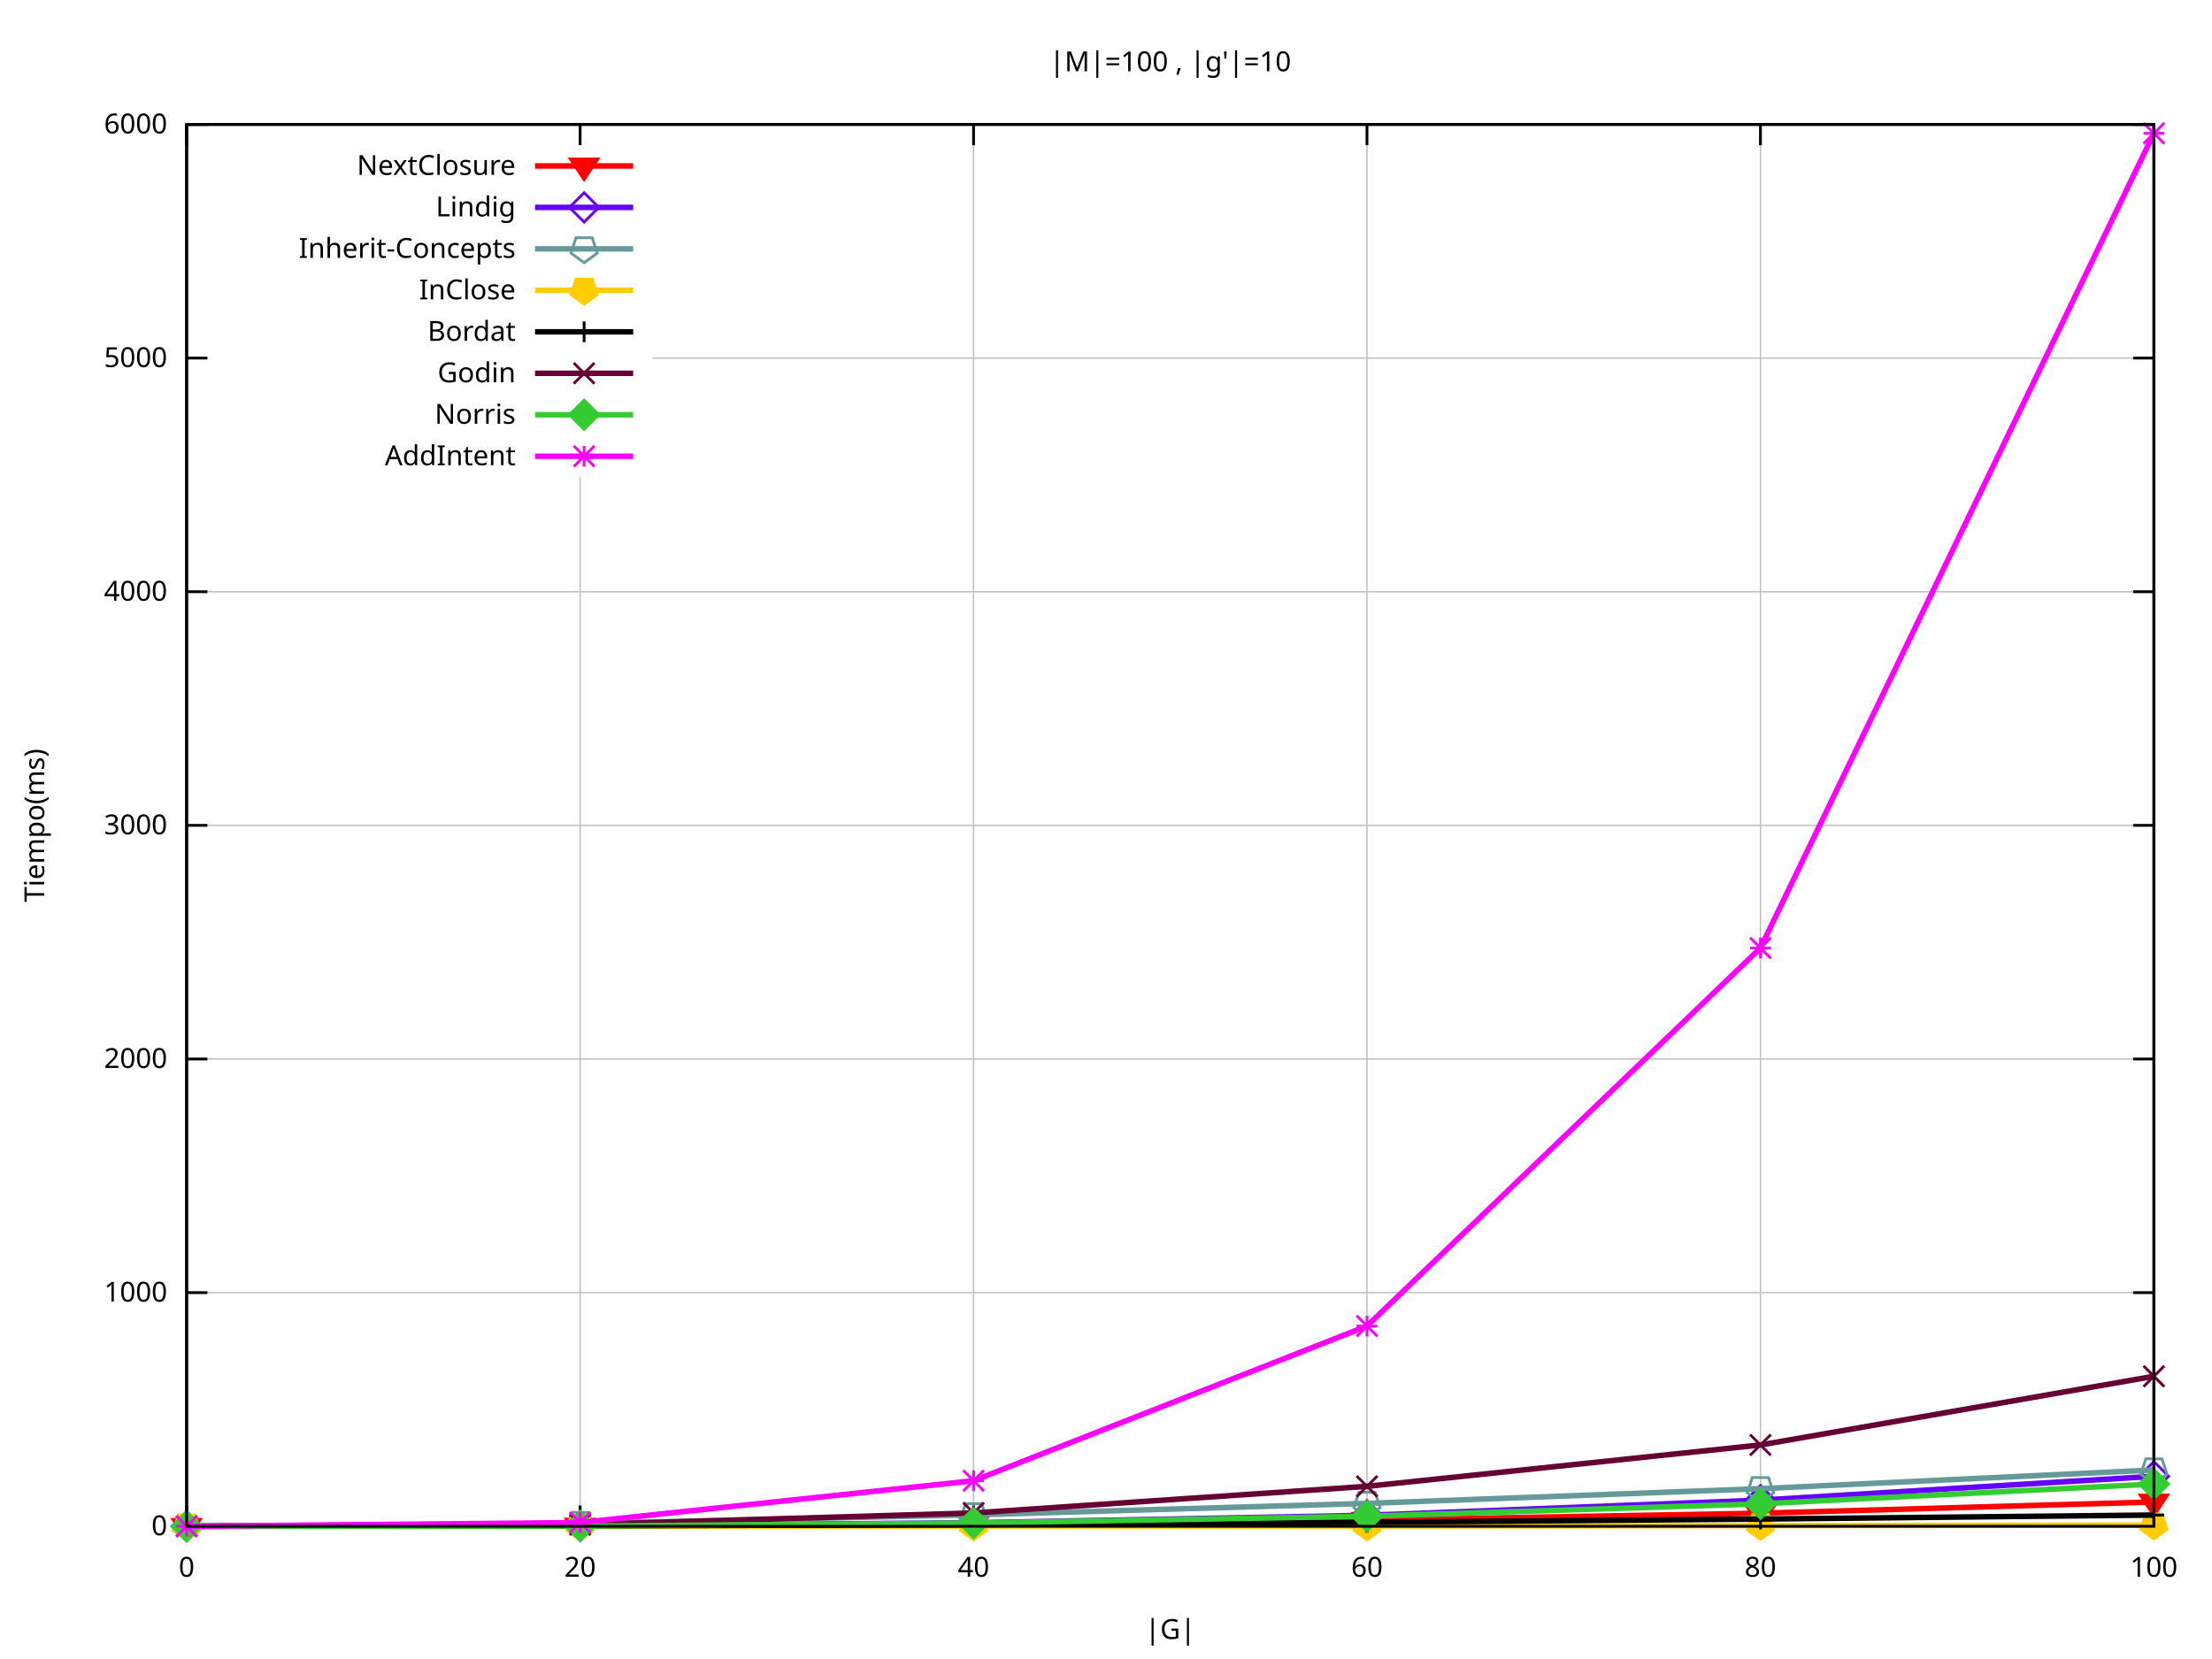
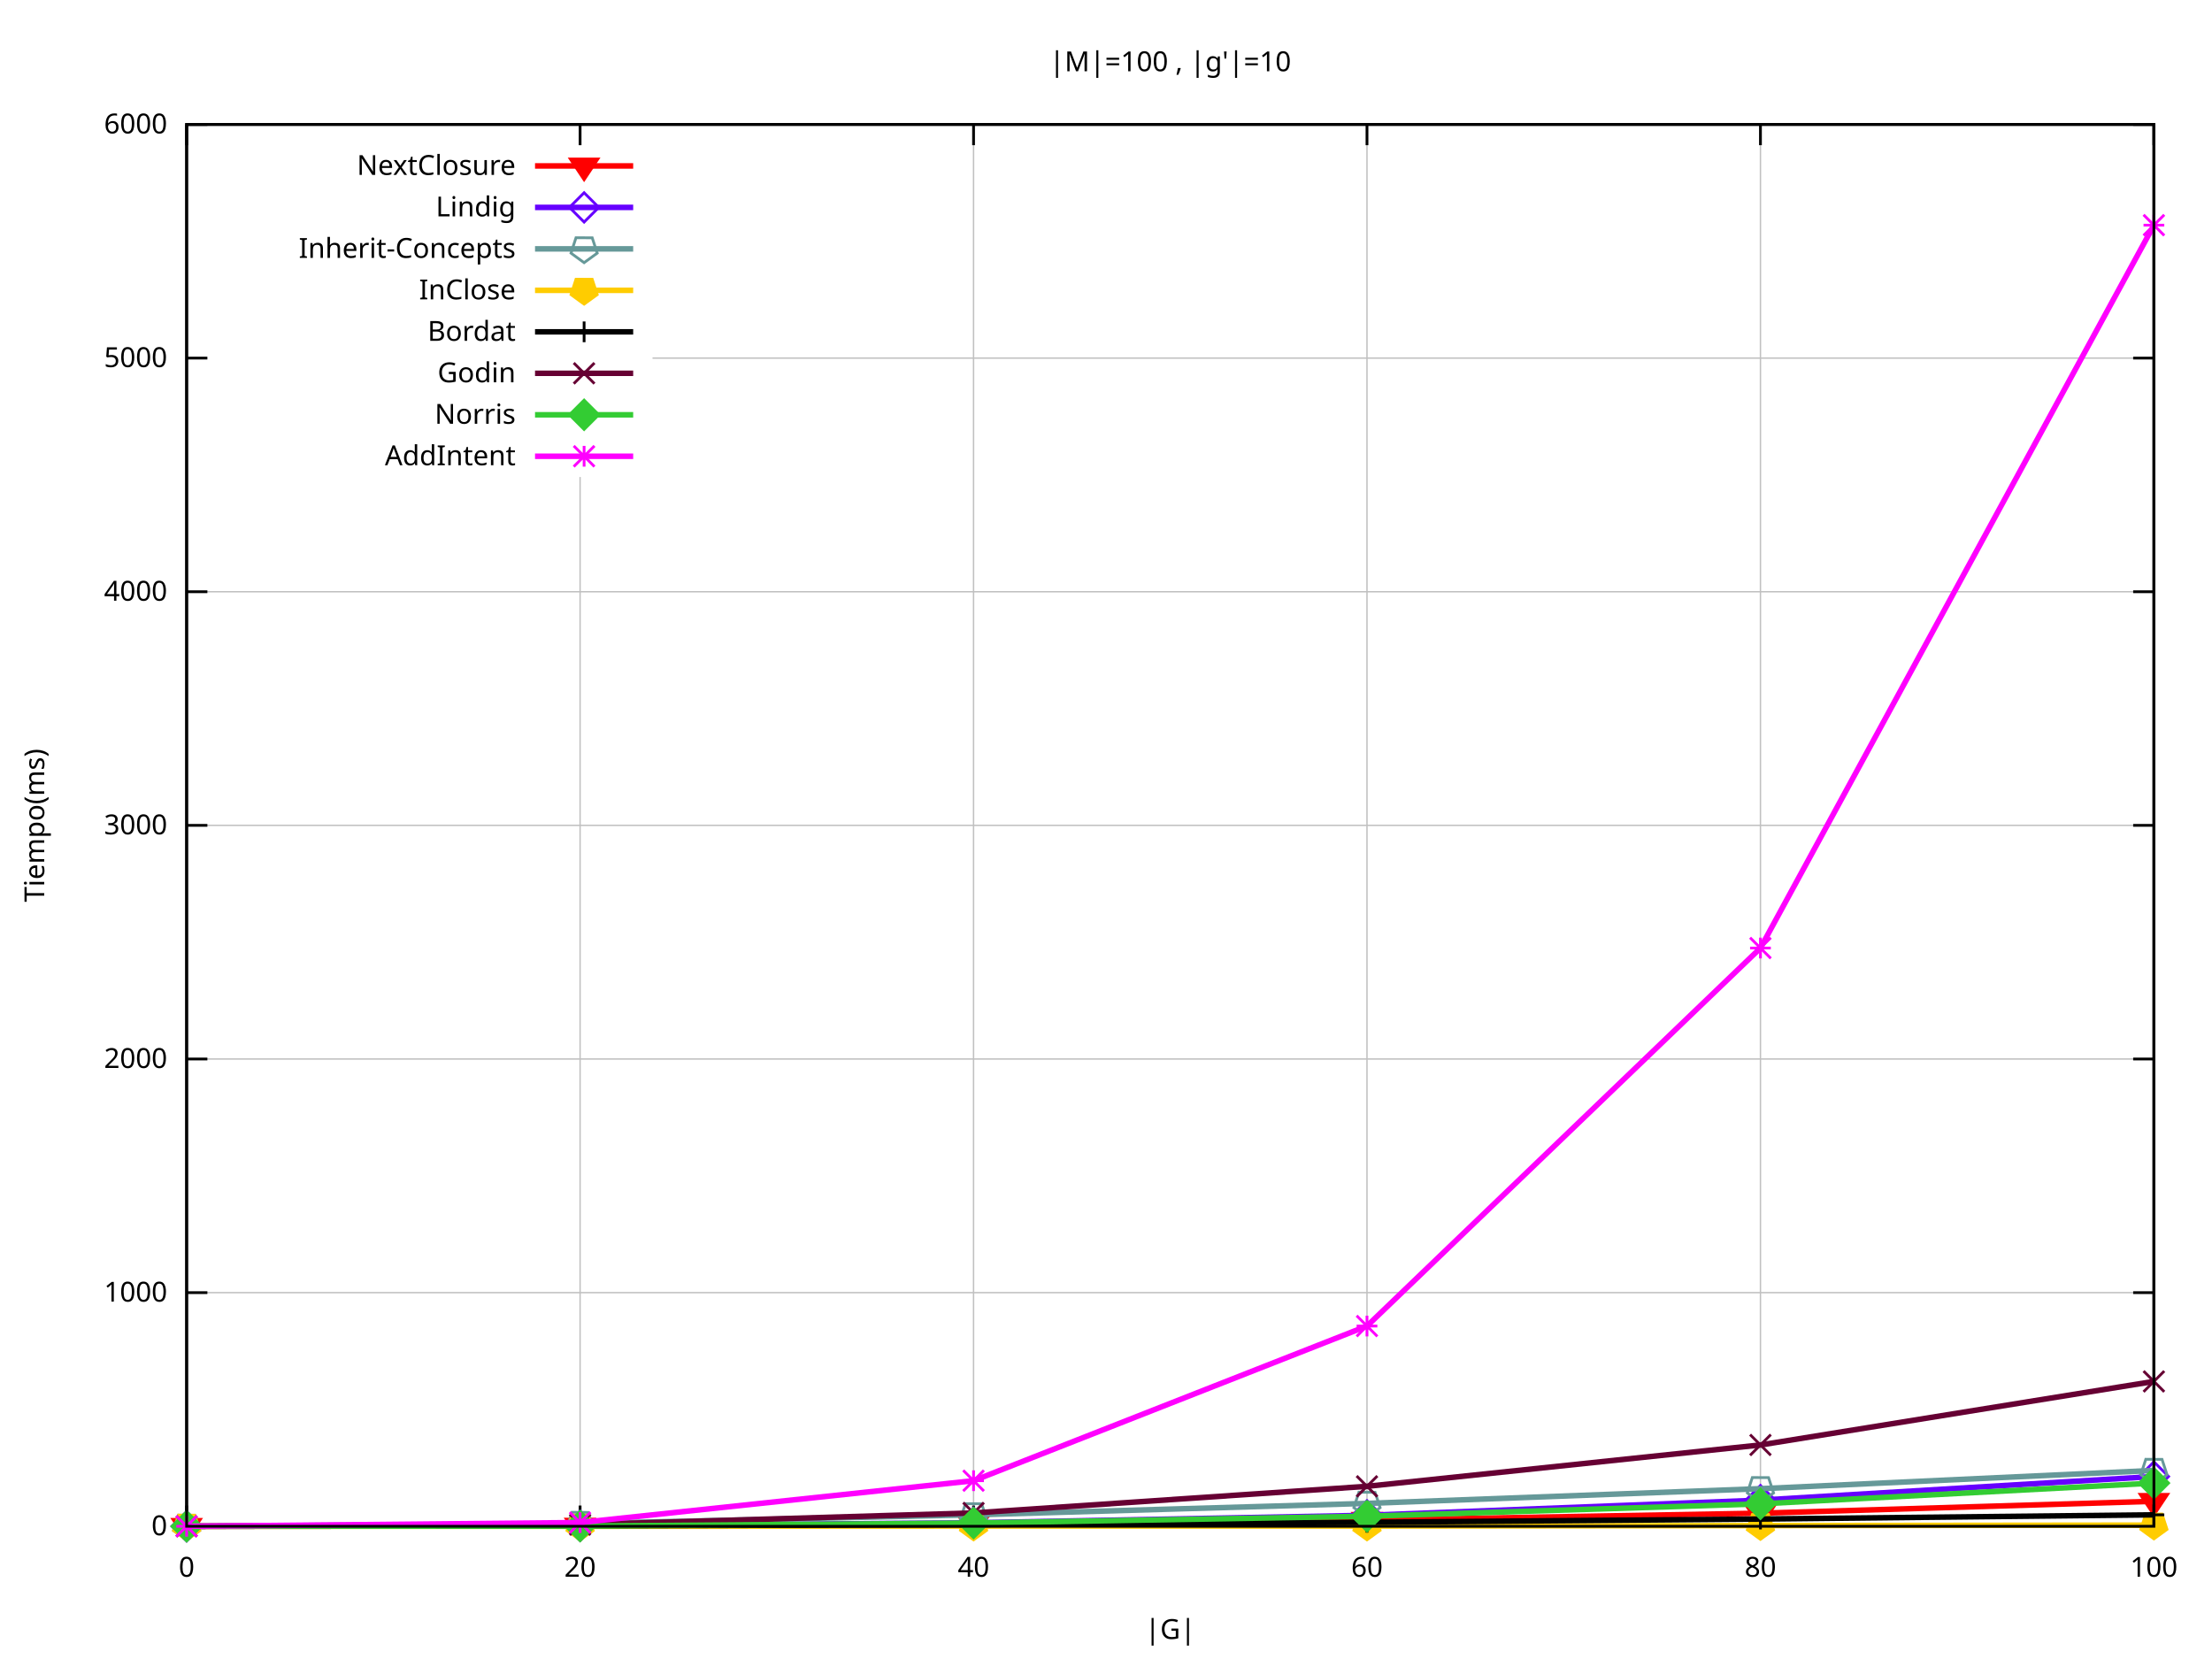
<svg xmlns="http://www.w3.org/2000/svg" xmlns:xlink="http://www.w3.org/1999/xlink" width="800" height="600" viewBox="0 0 800 600">
  <g id="gnuplot_canvas">
    <rect x="0" y="0" width="800" height="600" fill="#ffffff" />
    <defs>
      <circle id="gpDot" r="0.5" stroke-width="0.5" stroke="currentColor" />
      <path id="gpPt0" stroke-width="0.267" stroke="currentColor" d="M-1,0 h2 M0,-1 v2" />
      <path id="gpPt1" stroke-width="0.267" stroke="currentColor" d="M-1,-1 L1,1 M1,-1 L-1,1" />
      <path id="gpPt2" stroke-width="0.267" stroke="currentColor" d="M-1,0 L1,0 M0,-1 L0,1 M-1,-1 L1,1 M-1,1 L1,-1" />
      <rect id="gpPt3" stroke-width="0.267" stroke="currentColor" x="-1" y="-1" width="2" height="2" />
      <rect id="gpPt4" stroke-width="0.267" stroke="currentColor" fill="currentColor" x="-1" y="-1" width="2" height="2" />
      <circle id="gpPt5" stroke-width="0.267" stroke="currentColor" cx="0" cy="0" r="1" />
      <use xlink:href="#gpPt5" id="gpPt6" fill="currentColor" stroke="none" />
      <path id="gpPt7" stroke-width="0.267" stroke="currentColor" d="M0,-1.33 L-1.33,0.67 L1.33,0.67 z" />
      <use xlink:href="#gpPt7" id="gpPt8" fill="currentColor" stroke="none" />
      <use xlink:href="#gpPt7" id="gpPt9" stroke="currentColor" transform="rotate(180)" />
      <use xlink:href="#gpPt9" id="gpPt10" fill="currentColor" stroke="none" />
      <use xlink:href="#gpPt3" id="gpPt11" stroke="currentColor" transform="rotate(45)" />
      <use xlink:href="#gpPt11" id="gpPt12" fill="currentColor" stroke="none" />
      <path id="gpPt13" stroke-width="0.267" stroke="currentColor" d="M0,1.330 L1.265,0.411 L0.782,-1.067 L-0.782,-1.076 L-1.265,0.411 z" />
      <use xlink:href="#gpPt13" id="gpPt14" fill="currentColor" stroke="none" />
      <filter id="textbox" filterUnits="objectBoundingBox" x="0" y="0" height="1" width="1">
        <feFlood flood-color="#FFFFFF" flood-opacity="1" result="bgnd" />
        <feComposite in="SourceGraphic" in2="bgnd" operator="atop" />
      </filter>
      <filter id="greybox" filterUnits="objectBoundingBox" x="0" y="0" height="1" width="1">
        <feFlood flood-color="lightgrey" flood-opacity="1" result="grey" />
        <feComposite in="SourceGraphic" in2="grey" operator="atop" />
      </filter>
    </defs>
    <g fill="none" color="#FFFFFF" stroke="currentColor" stroke-width="1.00" stroke-linecap="butt" stroke-linejoin="miter">
</g>
    <g fill="none" color="black" stroke="currentColor" stroke-width="1.00" stroke-linecap="butt" stroke-linejoin="miter">
</g>
    <g fill="none" color="black" stroke="black" stroke-width="0.50" stroke-linecap="butt" stroke-linejoin="miter">
</g>
    <g fill="none" color="black" stroke="currentColor" stroke-width="0.50" stroke-linecap="butt" stroke-linejoin="miter">
      <path stroke="rgb(192, 192, 192)" class="gridline" d="M67.50,552.00 L778.99,552.00  " />
    </g>
    <g fill="none" color="black" stroke="rgb(192, 192, 192)" stroke-width="1.00" stroke-linecap="butt" stroke-linejoin="miter">
</g>
    <g fill="none" color="black" stroke="currentColor" stroke-width="1.00" stroke-linecap="butt" stroke-linejoin="miter">
      <path stroke="black" d="M67.50,552.00 L75.00,552.00 M778.99,552.00 L771.49,552.00  " />
      <g transform="translate(60.50,555.25)" stroke="none" fill="black" font-family="Segoe UI" font-size="10.00" text-anchor="end">
        <text>
          <tspan font-family="Segoe UI"> 0</tspan>
        </text>
      </g>
    </g>
    <g fill="none" color="black" stroke="currentColor" stroke-width="1.00" stroke-linecap="butt" stroke-linejoin="miter">
</g>
    <g fill="none" color="black" stroke="black" stroke-width="0.50" stroke-linecap="butt" stroke-linejoin="miter">
</g>
    <g fill="none" color="black" stroke="currentColor" stroke-width="0.50" stroke-linecap="butt" stroke-linejoin="miter">
      <path stroke="rgb(192, 192, 192)" class="gridline" d="M67.50,467.50 L778.99,467.50  " />
    </g>
    <g fill="none" color="black" stroke="rgb(192, 192, 192)" stroke-width="1.00" stroke-linecap="butt" stroke-linejoin="miter">
</g>
    <g fill="none" color="black" stroke="currentColor" stroke-width="1.00" stroke-linecap="butt" stroke-linejoin="miter">
      <path stroke="black" d="M67.50,467.50 L75.00,467.50 M778.99,467.50 L771.49,467.50  " />
      <g transform="translate(60.50,470.75)" stroke="none" fill="black" font-family="Segoe UI" font-size="10.00" text-anchor="end">
        <text>
          <tspan font-family="Segoe UI"> 1000</tspan>
        </text>
      </g>
    </g>
    <g fill="none" color="black" stroke="currentColor" stroke-width="1.00" stroke-linecap="butt" stroke-linejoin="miter">
</g>
    <g fill="none" color="black" stroke="black" stroke-width="0.50" stroke-linecap="butt" stroke-linejoin="miter">
</g>
    <g fill="none" color="black" stroke="currentColor" stroke-width="0.50" stroke-linecap="butt" stroke-linejoin="miter">
      <path stroke="rgb(192, 192, 192)" class="gridline" d="M67.50,383.00 L778.99,383.00  " />
    </g>
    <g fill="none" color="black" stroke="rgb(192, 192, 192)" stroke-width="1.00" stroke-linecap="butt" stroke-linejoin="miter">
</g>
    <g fill="none" color="black" stroke="currentColor" stroke-width="1.00" stroke-linecap="butt" stroke-linejoin="miter">
      <path stroke="black" d="M67.50,383.00 L75.00,383.00 M778.99,383.00 L771.49,383.00  " />
      <g transform="translate(60.50,386.25)" stroke="none" fill="black" font-family="Segoe UI" font-size="10.00" text-anchor="end">
        <text>
          <tspan font-family="Segoe UI"> 2000</tspan>
        </text>
      </g>
    </g>
    <g fill="none" color="black" stroke="currentColor" stroke-width="1.00" stroke-linecap="butt" stroke-linejoin="miter">
</g>
    <g fill="none" color="black" stroke="black" stroke-width="0.50" stroke-linecap="butt" stroke-linejoin="miter">
</g>
    <g fill="none" color="black" stroke="currentColor" stroke-width="0.50" stroke-linecap="butt" stroke-linejoin="miter">
      <path stroke="rgb(192, 192, 192)" class="gridline" d="M67.50,298.50 L778.99,298.50  " />
    </g>
    <g fill="none" color="black" stroke="rgb(192, 192, 192)" stroke-width="1.00" stroke-linecap="butt" stroke-linejoin="miter">
</g>
    <g fill="none" color="black" stroke="currentColor" stroke-width="1.00" stroke-linecap="butt" stroke-linejoin="miter">
      <path stroke="black" d="M67.50,298.50 L75.00,298.50 M778.99,298.50 L771.49,298.50  " />
      <g transform="translate(60.50,301.75)" stroke="none" fill="black" font-family="Segoe UI" font-size="10.00" text-anchor="end">
        <text>
          <tspan font-family="Segoe UI"> 3000</tspan>
        </text>
      </g>
    </g>
    <g fill="none" color="black" stroke="currentColor" stroke-width="1.00" stroke-linecap="butt" stroke-linejoin="miter">
</g>
    <g fill="none" color="black" stroke="black" stroke-width="0.50" stroke-linecap="butt" stroke-linejoin="miter">
</g>
    <g fill="none" color="black" stroke="currentColor" stroke-width="0.50" stroke-linecap="butt" stroke-linejoin="miter">
      <path stroke="rgb(192, 192, 192)" class="gridline" d="M67.50,214.01 L778.99,214.01  " />
    </g>
    <g fill="none" color="black" stroke="rgb(192, 192, 192)" stroke-width="1.00" stroke-linecap="butt" stroke-linejoin="miter">
</g>
    <g fill="none" color="black" stroke="currentColor" stroke-width="1.00" stroke-linecap="butt" stroke-linejoin="miter">
      <path stroke="black" d="M67.50,214.01 L75.00,214.01 M778.99,214.01 L771.49,214.01  " />
      <g transform="translate(60.50,217.26)" stroke="none" fill="black" font-family="Segoe UI" font-size="10.00" text-anchor="end">
        <text>
          <tspan font-family="Segoe UI"> 4000</tspan>
        </text>
      </g>
    </g>
    <g fill="none" color="black" stroke="currentColor" stroke-width="1.00" stroke-linecap="butt" stroke-linejoin="miter">
</g>
    <g fill="none" color="black" stroke="black" stroke-width="0.50" stroke-linecap="butt" stroke-linejoin="miter">
</g>
    <g fill="none" color="black" stroke="currentColor" stroke-width="0.50" stroke-linecap="butt" stroke-linejoin="miter">
      <path stroke="rgb(192, 192, 192)" class="gridline" d="M67.50,129.51 L74.50,129.51 M236.00,129.51 L778.99,129.51  " />
    </g>
    <g fill="none" color="black" stroke="rgb(192, 192, 192)" stroke-width="1.00" stroke-linecap="butt" stroke-linejoin="miter">
</g>
    <g fill="none" color="black" stroke="currentColor" stroke-width="1.00" stroke-linecap="butt" stroke-linejoin="miter">
      <path stroke="black" d="M67.50,129.51 L75.00,129.51 M778.99,129.51 L771.49,129.51  " />
      <g transform="translate(60.50,132.76)" stroke="none" fill="black" font-family="Segoe UI" font-size="10.00" text-anchor="end">
        <text>
          <tspan font-family="Segoe UI"> 5000</tspan>
        </text>
      </g>
    </g>
    <g fill="none" color="black" stroke="currentColor" stroke-width="1.00" stroke-linecap="butt" stroke-linejoin="miter">
</g>
    <g fill="none" color="black" stroke="black" stroke-width="0.50" stroke-linecap="butt" stroke-linejoin="miter">
</g>
    <g fill="none" color="black" stroke="currentColor" stroke-width="0.50" stroke-linecap="butt" stroke-linejoin="miter">
      <path stroke="rgb(192, 192, 192)" class="gridline" d="M67.50,45.01 L778.99,45.01  " />
    </g>
    <g fill="none" color="black" stroke="rgb(192, 192, 192)" stroke-width="1.00" stroke-linecap="butt" stroke-linejoin="miter">
</g>
    <g fill="none" color="black" stroke="currentColor" stroke-width="1.00" stroke-linecap="butt" stroke-linejoin="miter">
      <path stroke="black" d="M67.50,45.01 L75.00,45.01 M778.99,45.01 L771.49,45.01  " />
      <g transform="translate(60.50,48.26)" stroke="none" fill="black" font-family="Segoe UI" font-size="10.00" text-anchor="end">
        <text>
          <tspan font-family="Segoe UI"> 6000</tspan>
        </text>
      </g>
    </g>
    <g fill="none" color="black" stroke="currentColor" stroke-width="1.00" stroke-linecap="butt" stroke-linejoin="miter">
</g>
    <g fill="none" color="black" stroke="black" stroke-width="0.50" stroke-linecap="butt" stroke-linejoin="miter">
</g>
    <g fill="none" color="black" stroke="currentColor" stroke-width="0.50" stroke-linecap="butt" stroke-linejoin="miter">
      <path stroke="rgb(192, 192, 192)" class="gridline" d="M67.50,552.00 L67.50,45.01  " />
    </g>
    <g fill="none" color="black" stroke="rgb(192, 192, 192)" stroke-width="1.00" stroke-linecap="butt" stroke-linejoin="miter">
</g>
    <g fill="none" color="black" stroke="currentColor" stroke-width="1.00" stroke-linecap="butt" stroke-linejoin="miter">
      <path stroke="black" d="M67.50,552.00 L67.50,544.50 M67.50,45.01 L67.50,52.51  " />
      <g transform="translate(67.50,570.25)" stroke="none" fill="black" font-family="Segoe UI" font-size="10.00" text-anchor="middle">
        <text>
          <tspan font-family="Segoe UI"> 0</tspan>
        </text>
      </g>
    </g>
    <g fill="none" color="black" stroke="currentColor" stroke-width="1.00" stroke-linecap="butt" stroke-linejoin="miter">
</g>
    <g fill="none" color="black" stroke="black" stroke-width="0.50" stroke-linecap="butt" stroke-linejoin="miter">
</g>
    <g fill="none" color="black" stroke="currentColor" stroke-width="0.50" stroke-linecap="butt" stroke-linejoin="miter">
      <path stroke="rgb(192, 192, 192)" class="gridline" d="M209.80,552.00 L209.80,172.51 M209.80,52.51 L209.80,45.01  " />
    </g>
    <g fill="none" color="black" stroke="rgb(192, 192, 192)" stroke-width="1.00" stroke-linecap="butt" stroke-linejoin="miter">
</g>
    <g fill="none" color="black" stroke="currentColor" stroke-width="1.00" stroke-linecap="butt" stroke-linejoin="miter">
      <path stroke="black" d="M209.80,552.00 L209.80,544.50 M209.80,45.01 L209.80,52.51  " />
      <g transform="translate(209.80,570.25)" stroke="none" fill="black" font-family="Segoe UI" font-size="10.00" text-anchor="middle">
        <text>
          <tspan font-family="Segoe UI"> 20</tspan>
        </text>
      </g>
    </g>
    <g fill="none" color="black" stroke="currentColor" stroke-width="1.00" stroke-linecap="butt" stroke-linejoin="miter">
</g>
    <g fill="none" color="black" stroke="black" stroke-width="0.50" stroke-linecap="butt" stroke-linejoin="miter">
</g>
    <g fill="none" color="black" stroke="currentColor" stroke-width="0.50" stroke-linecap="butt" stroke-linejoin="miter">
      <path stroke="rgb(192, 192, 192)" class="gridline" d="M352.10,552.00 L352.10,45.01  " />
    </g>
    <g fill="none" color="black" stroke="rgb(192, 192, 192)" stroke-width="1.00" stroke-linecap="butt" stroke-linejoin="miter">
</g>
    <g fill="none" color="black" stroke="currentColor" stroke-width="1.00" stroke-linecap="butt" stroke-linejoin="miter">
      <path stroke="black" d="M352.10,552.00 L352.10,544.50 M352.10,45.01 L352.10,52.51  " />
      <g transform="translate(352.10,570.25)" stroke="none" fill="black" font-family="Segoe UI" font-size="10.00" text-anchor="middle">
        <text>
          <tspan font-family="Segoe UI"> 40</tspan>
        </text>
      </g>
    </g>
    <g fill="none" color="black" stroke="currentColor" stroke-width="1.00" stroke-linecap="butt" stroke-linejoin="miter">
</g>
    <g fill="none" color="black" stroke="black" stroke-width="0.50" stroke-linecap="butt" stroke-linejoin="miter">
</g>
    <g fill="none" color="black" stroke="currentColor" stroke-width="0.50" stroke-linecap="butt" stroke-linejoin="miter">
      <path stroke="rgb(192, 192, 192)" class="gridline" d="M494.39,552.00 L494.39,45.01  " />
    </g>
    <g fill="none" color="black" stroke="rgb(192, 192, 192)" stroke-width="1.00" stroke-linecap="butt" stroke-linejoin="miter">
</g>
    <g fill="none" color="black" stroke="currentColor" stroke-width="1.00" stroke-linecap="butt" stroke-linejoin="miter">
      <path stroke="black" d="M494.39,552.00 L494.39,544.50 M494.39,45.01 L494.39,52.51  " />
      <g transform="translate(494.39,570.25)" stroke="none" fill="black" font-family="Segoe UI" font-size="10.00" text-anchor="middle">
        <text>
          <tspan font-family="Segoe UI"> 60</tspan>
        </text>
      </g>
    </g>
    <g fill="none" color="black" stroke="currentColor" stroke-width="1.00" stroke-linecap="butt" stroke-linejoin="miter">
</g>
    <g fill="none" color="black" stroke="black" stroke-width="0.50" stroke-linecap="butt" stroke-linejoin="miter">
</g>
    <g fill="none" color="black" stroke="currentColor" stroke-width="0.50" stroke-linecap="butt" stroke-linejoin="miter">
      <path stroke="rgb(192, 192, 192)" class="gridline" d="M636.69,552.00 L636.69,45.01  " />
    </g>
    <g fill="none" color="black" stroke="rgb(192, 192, 192)" stroke-width="1.00" stroke-linecap="butt" stroke-linejoin="miter">
</g>
    <g fill="none" color="black" stroke="currentColor" stroke-width="1.00" stroke-linecap="butt" stroke-linejoin="miter">
      <path stroke="black" d="M636.69,552.00 L636.69,544.50 M636.69,45.01 L636.69,52.51  " />
      <g transform="translate(636.69,570.25)" stroke="none" fill="black" font-family="Segoe UI" font-size="10.00" text-anchor="middle">
        <text>
          <tspan font-family="Segoe UI"> 80</tspan>
        </text>
      </g>
    </g>
    <g fill="none" color="black" stroke="currentColor" stroke-width="1.00" stroke-linecap="butt" stroke-linejoin="miter">
</g>
    <g fill="none" color="black" stroke="black" stroke-width="0.50" stroke-linecap="butt" stroke-linejoin="miter">
</g>
    <g fill="none" color="black" stroke="currentColor" stroke-width="0.50" stroke-linecap="butt" stroke-linejoin="miter">
      <path stroke="rgb(192, 192, 192)" class="gridline" d="M778.99,552.00 L778.99,45.01  " />
    </g>
    <g fill="none" color="black" stroke="rgb(192, 192, 192)" stroke-width="1.00" stroke-linecap="butt" stroke-linejoin="miter">
</g>
    <g fill="none" color="black" stroke="currentColor" stroke-width="1.00" stroke-linecap="butt" stroke-linejoin="miter">
      <path stroke="black" d="M778.99,552.00 L778.99,544.50 M778.99,45.01 L778.99,52.51  " />
      <g transform="translate(778.99,570.25)" stroke="none" fill="black" font-family="Segoe UI" font-size="10.00" text-anchor="middle">
        <text>
          <tspan font-family="Segoe UI"> 100</tspan>
        </text>
      </g>
    </g>
    <g fill="none" color="black" stroke="currentColor" stroke-width="1.00" stroke-linecap="butt" stroke-linejoin="miter">
</g>
    <g fill="none" color="black" stroke="currentColor" stroke-width="1.00" stroke-linecap="butt" stroke-linejoin="miter">
      <path stroke="black" d="M67.50,45.01 L67.50,552.00 L778.99,552.00 L778.99,45.01 L67.50,45.01 Z  " />
    </g>
    <g fill="none" color="black" stroke="currentColor" stroke-width="1.00" stroke-linecap="butt" stroke-linejoin="miter">
      <g transform="translate(16.00,298.51) rotate(270)" stroke="none" fill="black" font-family="Segoe UI" font-size="10.00" text-anchor="middle">
        <text>
          <tspan font-family="Segoe UI">Tiempo(ms)</tspan>
        </text>
      </g>
    </g>
    <g fill="none" color="black" stroke="currentColor" stroke-width="1.00" stroke-linecap="butt" stroke-linejoin="miter">
      <g transform="translate(423.24,592.75)" stroke="none" fill="black" font-family="Segoe UI" font-size="10.00" text-anchor="middle">
        <text>
          <tspan font-family="Segoe UI">|G|</tspan>
        </text>
      </g>
    </g>
    <g fill="none" color="black" stroke="currentColor" stroke-width="1.00" stroke-linecap="butt" stroke-linejoin="miter">
</g>
    <g id="gnuplot_plot_1">
      <g fill="none" color="#FFFFFF" stroke="currentColor" stroke-width="2.00" stroke-linecap="butt" stroke-linejoin="miter">
</g>
      <g fill="none" color="black" stroke="currentColor" stroke-width="2.00" stroke-linecap="butt" stroke-linejoin="miter">
        <g transform="translate(186.50,63.26)" stroke="none" fill="black" font-family="Segoe UI" font-size="10.00" text-anchor="end">
          <text>
            <tspan font-family="Segoe UI">NextClosure</tspan>
          </text>
        </g>
      </g>
      <g fill="none" color="black" stroke="currentColor" stroke-width="2.00" stroke-linecap="butt" stroke-linejoin="miter">
-         <path stroke="rgb(255,   0,   0)" d="M193.50,60.01 L229.00,60.01 M67.50,552.00 L209.80,551.92 L352.10,551.41 L494.39,549.80 L636.69,547.27 L778.99,543.21    " />
+         <path stroke="rgb(255,   0,   0)" d="M193.50,60.01 L229.00,60.01 M67.50,552.00 L209.80,551.92 L352.10,551.41 L494.39,549.80 L636.69,547.27 L778.99,542.96    " />
        <use xlink:href="#gpPt10" transform="translate(67.50,552.00) scale(3.75)" color="rgb(255,   0,   0)" />
        <use xlink:href="#gpPt10" transform="translate(209.80,551.92) scale(3.75)" color="rgb(255,   0,   0)" />
        <use xlink:href="#gpPt10" transform="translate(352.10,551.41) scale(3.75)" color="rgb(255,   0,   0)" />
        <use xlink:href="#gpPt10" transform="translate(494.39,549.80) scale(3.75)" color="rgb(255,   0,   0)" />
        <use xlink:href="#gpPt10" transform="translate(636.69,547.27) scale(3.75)" color="rgb(255,   0,   0)" />
-         <use xlink:href="#gpPt10" transform="translate(778.99,543.21) scale(3.75)" color="rgb(255,   0,   0)" />
+         <use xlink:href="#gpPt10" transform="translate(778.99,542.96) scale(3.75)" color="rgb(255,   0,   0)" />
        <use xlink:href="#gpPt10" transform="translate(211.25,60.01) scale(3.75)" color="rgb(255,   0,   0)" />
      </g>
    </g>
    <g id="gnuplot_plot_2">
      <g fill="none" color="black" stroke="currentColor" stroke-width="2.00" stroke-linecap="butt" stroke-linejoin="miter">
        <g transform="translate(186.50,78.26)" stroke="none" fill="black" font-family="Segoe UI" font-size="10.00" text-anchor="end">
          <text>
            <tspan font-family="Segoe UI">Lindig</tspan>
          </text>
        </g>
      </g>
      <g fill="none" color="black" stroke="currentColor" stroke-width="2.00" stroke-linecap="butt" stroke-linejoin="miter">
-         <path stroke="rgb(102,   0, 255)" d="M193.50,75.01 L229.00,75.01 M67.50,552.00 L209.80,551.83 L352.10,550.73 L494.39,548.03 L636.69,542.54 L778.99,533.92    " />
+         <path stroke="rgb(102,   0, 255)" d="M193.50,75.01 L229.00,75.01 M67.50,552.00 L209.80,551.83 L352.10,550.73 L494.39,548.03 L636.69,542.54 L778.99,534.00    " />
        <use xlink:href="#gpPt11" transform="translate(67.50,552.00) scale(3.75)" color="rgb(102,   0, 255)" />
        <use xlink:href="#gpPt11" transform="translate(209.80,551.83) scale(3.75)" color="rgb(102,   0, 255)" />
        <use xlink:href="#gpPt11" transform="translate(352.10,550.73) scale(3.75)" color="rgb(102,   0, 255)" />
        <use xlink:href="#gpPt11" transform="translate(494.39,548.03) scale(3.75)" color="rgb(102,   0, 255)" />
        <use xlink:href="#gpPt11" transform="translate(636.69,542.54) scale(3.75)" color="rgb(102,   0, 255)" />
-         <use xlink:href="#gpPt11" transform="translate(778.99,533.92) scale(3.75)" color="rgb(102,   0, 255)" />
+         <use xlink:href="#gpPt11" transform="translate(778.99,534.00) scale(3.75)" color="rgb(102,   0, 255)" />
        <use xlink:href="#gpPt11" transform="translate(211.25,75.01) scale(3.75)" color="rgb(102,   0, 255)" />
      </g>
    </g>
    <g id="gnuplot_plot_3">
      <g fill="none" color="black" stroke="currentColor" stroke-width="2.00" stroke-linecap="butt" stroke-linejoin="miter">
        <g transform="translate(186.50,93.26)" stroke="none" fill="black" font-family="Segoe UI" font-size="10.00" text-anchor="end">
          <text>
            <tspan font-family="Segoe UI">Inherit-Concepts</tspan>
          </text>
        </g>
      </g>
      <g fill="none" color="black" stroke="currentColor" stroke-width="2.00" stroke-linecap="butt" stroke-linejoin="miter">
-         <path stroke="rgb(102, 153, 153)" d="M193.50,90.01 L229.00,90.01 M67.50,552.00 L209.80,550.99 L352.10,547.86 L494.39,543.72 L636.69,538.40 L778.99,531.64    " />
+         <path stroke="rgb(102, 153, 153)" d="M193.50,90.01 L229.00,90.01 M67.50,552.00 L209.80,550.99 L352.10,547.86 L494.39,543.72 L636.69,538.40 L778.99,531.80    " />
        <use xlink:href="#gpPt13" transform="translate(67.50,552.00) scale(3.75)" color="rgb(102, 153, 153)" />
        <use xlink:href="#gpPt13" transform="translate(209.80,550.99) scale(3.75)" color="rgb(102, 153, 153)" />
        <use xlink:href="#gpPt13" transform="translate(352.10,547.86) scale(3.75)" color="rgb(102, 153, 153)" />
        <use xlink:href="#gpPt13" transform="translate(494.39,543.72) scale(3.75)" color="rgb(102, 153, 153)" />
        <use xlink:href="#gpPt13" transform="translate(636.69,538.40) scale(3.75)" color="rgb(102, 153, 153)" />
-         <use xlink:href="#gpPt13" transform="translate(778.99,531.64) scale(3.75)" color="rgb(102, 153, 153)" />
+         <use xlink:href="#gpPt13" transform="translate(778.99,531.80) scale(3.75)" color="rgb(102, 153, 153)" />
        <use xlink:href="#gpPt13" transform="translate(211.25,90.01) scale(3.75)" color="rgb(102, 153, 153)" />
      </g>
    </g>
    <g id="gnuplot_plot_4">
      <g fill="none" color="black" stroke="currentColor" stroke-width="2.00" stroke-linecap="butt" stroke-linejoin="miter">
        <g transform="translate(186.50,108.26)" stroke="none" fill="black" font-family="Segoe UI" font-size="10.00" text-anchor="end">
          <text>
            <tspan font-family="Segoe UI">InClose</tspan>
          </text>
        </g>
      </g>
      <g fill="none" color="black" stroke="currentColor" stroke-width="2.00" stroke-linecap="butt" stroke-linejoin="miter">
        <path stroke="rgb(255, 204,   0)" d="M193.50,105.01 L229.00,105.01 M67.50,552.00 L209.80,552.00 L352.10,551.92 L494.39,551.92 L636.69,551.75 L778.99,551.58    " />
        <use xlink:href="#gpPt14" transform="translate(67.50,552.00) scale(3.75)" color="rgb(255, 204,   0)" />
        <use xlink:href="#gpPt14" transform="translate(209.80,552.00) scale(3.75)" color="rgb(255, 204,   0)" />
        <use xlink:href="#gpPt14" transform="translate(352.10,551.92) scale(3.75)" color="rgb(255, 204,   0)" />
        <use xlink:href="#gpPt14" transform="translate(494.39,551.92) scale(3.75)" color="rgb(255, 204,   0)" />
        <use xlink:href="#gpPt14" transform="translate(636.69,551.75) scale(3.75)" color="rgb(255, 204,   0)" />
        <use xlink:href="#gpPt14" transform="translate(778.99,551.58) scale(3.75)" color="rgb(255, 204,   0)" />
        <use xlink:href="#gpPt14" transform="translate(211.25,105.01) scale(3.75)" color="rgb(255, 204,   0)" />
      </g>
    </g>
    <g id="gnuplot_plot_5">
      <g fill="none" color="black" stroke="currentColor" stroke-width="2.00" stroke-linecap="butt" stroke-linejoin="miter">
        <g transform="translate(186.50,123.26)" stroke="none" fill="black" font-family="Segoe UI" font-size="10.00" text-anchor="end">
          <text>
            <tspan font-family="Segoe UI">Bordat</tspan>
          </text>
        </g>
      </g>
      <g fill="none" color="black" stroke="currentColor" stroke-width="2.00" stroke-linecap="butt" stroke-linejoin="miter">
-         <path stroke="rgb(  0,   0,   0)" d="M193.50,120.01 L229.00,120.01 M67.50,552.00 L209.80,551.83 L352.10,551.41 L494.39,550.56 L636.69,549.38 L778.99,547.94    " />
+         <path stroke="rgb(  0,   0,   0)" d="M193.50,120.01 L229.00,120.01 M67.50,552.00 L209.80,551.83 L352.10,551.41 L494.39,550.56 L636.69,549.38 L778.99,547.86    " />
        <use xlink:href="#gpPt0" transform="translate(67.50,552.00) scale(3.75)" color="rgb(  0,   0,   0)" />
        <use xlink:href="#gpPt0" transform="translate(209.80,551.83) scale(3.75)" color="rgb(  0,   0,   0)" />
        <use xlink:href="#gpPt0" transform="translate(352.10,551.41) scale(3.75)" color="rgb(  0,   0,   0)" />
        <use xlink:href="#gpPt0" transform="translate(494.39,550.56) scale(3.75)" color="rgb(  0,   0,   0)" />
        <use xlink:href="#gpPt0" transform="translate(636.69,549.38) scale(3.75)" color="rgb(  0,   0,   0)" />
-         <use xlink:href="#gpPt0" transform="translate(778.99,547.94) scale(3.75)" color="rgb(  0,   0,   0)" />
+         <use xlink:href="#gpPt0" transform="translate(778.99,547.86) scale(3.75)" color="rgb(  0,   0,   0)" />
        <use xlink:href="#gpPt0" transform="translate(211.25,120.01) scale(3.75)" color="rgb(  0,   0,   0)" />
      </g>
    </g>
    <g id="gnuplot_plot_6">
      <g fill="none" color="black" stroke="currentColor" stroke-width="2.00" stroke-linecap="butt" stroke-linejoin="miter">
        <g transform="translate(186.50,138.26)" stroke="none" fill="black" font-family="Segoe UI" font-size="10.00" text-anchor="end">
          <text>
            <tspan font-family="Segoe UI">Godin</tspan>
          </text>
        </g>
      </g>
      <g fill="none" color="black" stroke="currentColor" stroke-width="2.00" stroke-linecap="butt" stroke-linejoin="miter">
-         <path stroke="rgb(102,   0,  51)" d="M193.50,135.01 L229.00,135.01 M67.50,552.00 L209.80,551.41 L352.10,547.18 L494.39,537.55 L636.69,522.59 L778.99,497.75    " />
+         <path stroke="rgb(102,   0,  51)" d="M193.50,135.01 L229.00,135.01 M67.50,552.00 L209.80,551.41 L352.10,547.18 L494.39,537.55 L636.69,522.59 L778.99,499.61    " />
        <use xlink:href="#gpPt1" transform="translate(67.50,552.00) scale(3.75)" color="rgb(102,   0,  51)" />
        <use xlink:href="#gpPt1" transform="translate(209.80,551.41) scale(3.75)" color="rgb(102,   0,  51)" />
        <use xlink:href="#gpPt1" transform="translate(352.10,547.18) scale(3.75)" color="rgb(102,   0,  51)" />
        <use xlink:href="#gpPt1" transform="translate(494.39,537.55) scale(3.75)" color="rgb(102,   0,  51)" />
        <use xlink:href="#gpPt1" transform="translate(636.69,522.59) scale(3.75)" color="rgb(102,   0,  51)" />
-         <use xlink:href="#gpPt1" transform="translate(778.99,497.75) scale(3.75)" color="rgb(102,   0,  51)" />
+         <use xlink:href="#gpPt1" transform="translate(778.99,499.61) scale(3.75)" color="rgb(102,   0,  51)" />
        <use xlink:href="#gpPt1" transform="translate(211.25,135.01) scale(3.75)" color="rgb(102,   0,  51)" />
      </g>
    </g>
    <g id="gnuplot_plot_7">
      <g fill="none" color="black" stroke="currentColor" stroke-width="2.00" stroke-linecap="butt" stroke-linejoin="miter">
        <g transform="translate(186.50,153.26)" stroke="none" fill="black" font-family="Segoe UI" font-size="10.00" text-anchor="end">
          <text>
            <tspan font-family="Segoe UI">Norris</tspan>
          </text>
        </g>
      </g>
      <g fill="none" color="black" stroke="currentColor" stroke-width="2.00" stroke-linecap="butt" stroke-linejoin="miter">
-         <path stroke="rgb( 51, 204,  51)" d="M193.50,150.01 L229.00,150.01 M67.50,552.00 L209.80,551.92 L352.10,550.82 L494.39,548.37 L636.69,543.89 L778.99,536.71    " />
+         <path stroke="rgb( 51, 204,  51)" d="M193.50,150.01 L229.00,150.01 M67.50,552.00 L209.80,551.92 L352.10,550.82 L494.39,548.37 L636.69,543.89 L778.99,536.37    " />
        <use xlink:href="#gpPt12" transform="translate(67.50,552.00) scale(3.75)" color="rgb( 51, 204,  51)" />
        <use xlink:href="#gpPt12" transform="translate(209.80,551.92) scale(3.75)" color="rgb( 51, 204,  51)" />
        <use xlink:href="#gpPt12" transform="translate(352.10,550.82) scale(3.75)" color="rgb( 51, 204,  51)" />
        <use xlink:href="#gpPt12" transform="translate(494.39,548.37) scale(3.75)" color="rgb( 51, 204,  51)" />
        <use xlink:href="#gpPt12" transform="translate(636.69,543.89) scale(3.75)" color="rgb( 51, 204,  51)" />
-         <use xlink:href="#gpPt12" transform="translate(778.99,536.71) scale(3.75)" color="rgb( 51, 204,  51)" />
+         <use xlink:href="#gpPt12" transform="translate(778.99,536.37) scale(3.75)" color="rgb( 51, 204,  51)" />
        <use xlink:href="#gpPt12" transform="translate(211.25,150.01) scale(3.75)" color="rgb( 51, 204,  51)" />
      </g>
    </g>
    <g id="gnuplot_plot_8">
      <g fill="none" color="black" stroke="currentColor" stroke-width="2.00" stroke-linecap="butt" stroke-linejoin="miter">
        <g transform="translate(186.50,168.26)" stroke="none" fill="black" font-family="Segoe UI" font-size="10.00" text-anchor="end">
          <text>
            <tspan font-family="Segoe UI">AddIntent</tspan>
          </text>
        </g>
      </g>
      <g fill="none" color="black" stroke="currentColor" stroke-width="2.00" stroke-linecap="butt" stroke-linejoin="miter">
-         <path stroke="rgb(255,   0, 255)" d="M193.50,165.01 L229.00,165.01 M67.50,552.00 L209.80,550.65 L352.10,535.52 L494.39,479.58 L636.69,342.87 L778.99,48.22    " />
+         <path stroke="rgb(255,   0, 255)" d="M193.50,165.01 L229.00,165.01 M67.50,552.00 L209.80,550.65 L352.10,535.52 L494.39,479.58 L636.69,342.87 L778.99,81.43    " />
        <use xlink:href="#gpPt2" transform="translate(67.50,552.00) scale(3.75)" color="rgb(255,   0, 255)" />
        <use xlink:href="#gpPt2" transform="translate(209.80,550.65) scale(3.75)" color="rgb(255,   0, 255)" />
        <use xlink:href="#gpPt2" transform="translate(352.10,535.52) scale(3.75)" color="rgb(255,   0, 255)" />
        <use xlink:href="#gpPt2" transform="translate(494.39,479.58) scale(3.75)" color="rgb(255,   0, 255)" />
        <use xlink:href="#gpPt2" transform="translate(636.69,342.87) scale(3.75)" color="rgb(255,   0, 255)" />
-         <use xlink:href="#gpPt2" transform="translate(778.99,48.22) scale(3.75)" color="rgb(255,   0, 255)" />
+         <use xlink:href="#gpPt2" transform="translate(778.99,81.43) scale(3.75)" color="rgb(255,   0, 255)" />
        <use xlink:href="#gpPt2" transform="translate(211.25,165.01) scale(3.75)" color="rgb(255,   0, 255)" />
      </g>
    </g>
    <g fill="none" color="black" stroke="currentColor" stroke-width="2.00" stroke-linecap="butt" stroke-linejoin="miter">
</g>
    <g fill="none" color="black" stroke="black" stroke-width="1.00" stroke-linecap="butt" stroke-linejoin="miter">
</g>
    <g fill="none" color="black" stroke="currentColor" stroke-width="1.00" stroke-linecap="butt" stroke-linejoin="miter">
      <path stroke="black" d="M67.50,45.01 L67.50,552.00 L778.99,552.00 L778.99,45.01 L67.50,45.01 Z  " />
    </g>
    <g fill="none" color="black" stroke="currentColor" stroke-width="1.00" stroke-linecap="butt" stroke-linejoin="miter">
      <g transform="translate(423.24,25.76)" stroke="none" fill="black" font-family="Segoe UI" font-size="10.00" text-anchor="middle">
        <text>
          <tspan font-family="Segoe UI">|M|=100 , |g'|=10</tspan>
        </text>
      </g>
    </g>
    <g fill="none" color="black" stroke="currentColor" stroke-width="1.00" stroke-linecap="butt" stroke-linejoin="miter">
</g>
  </g>
</svg>
